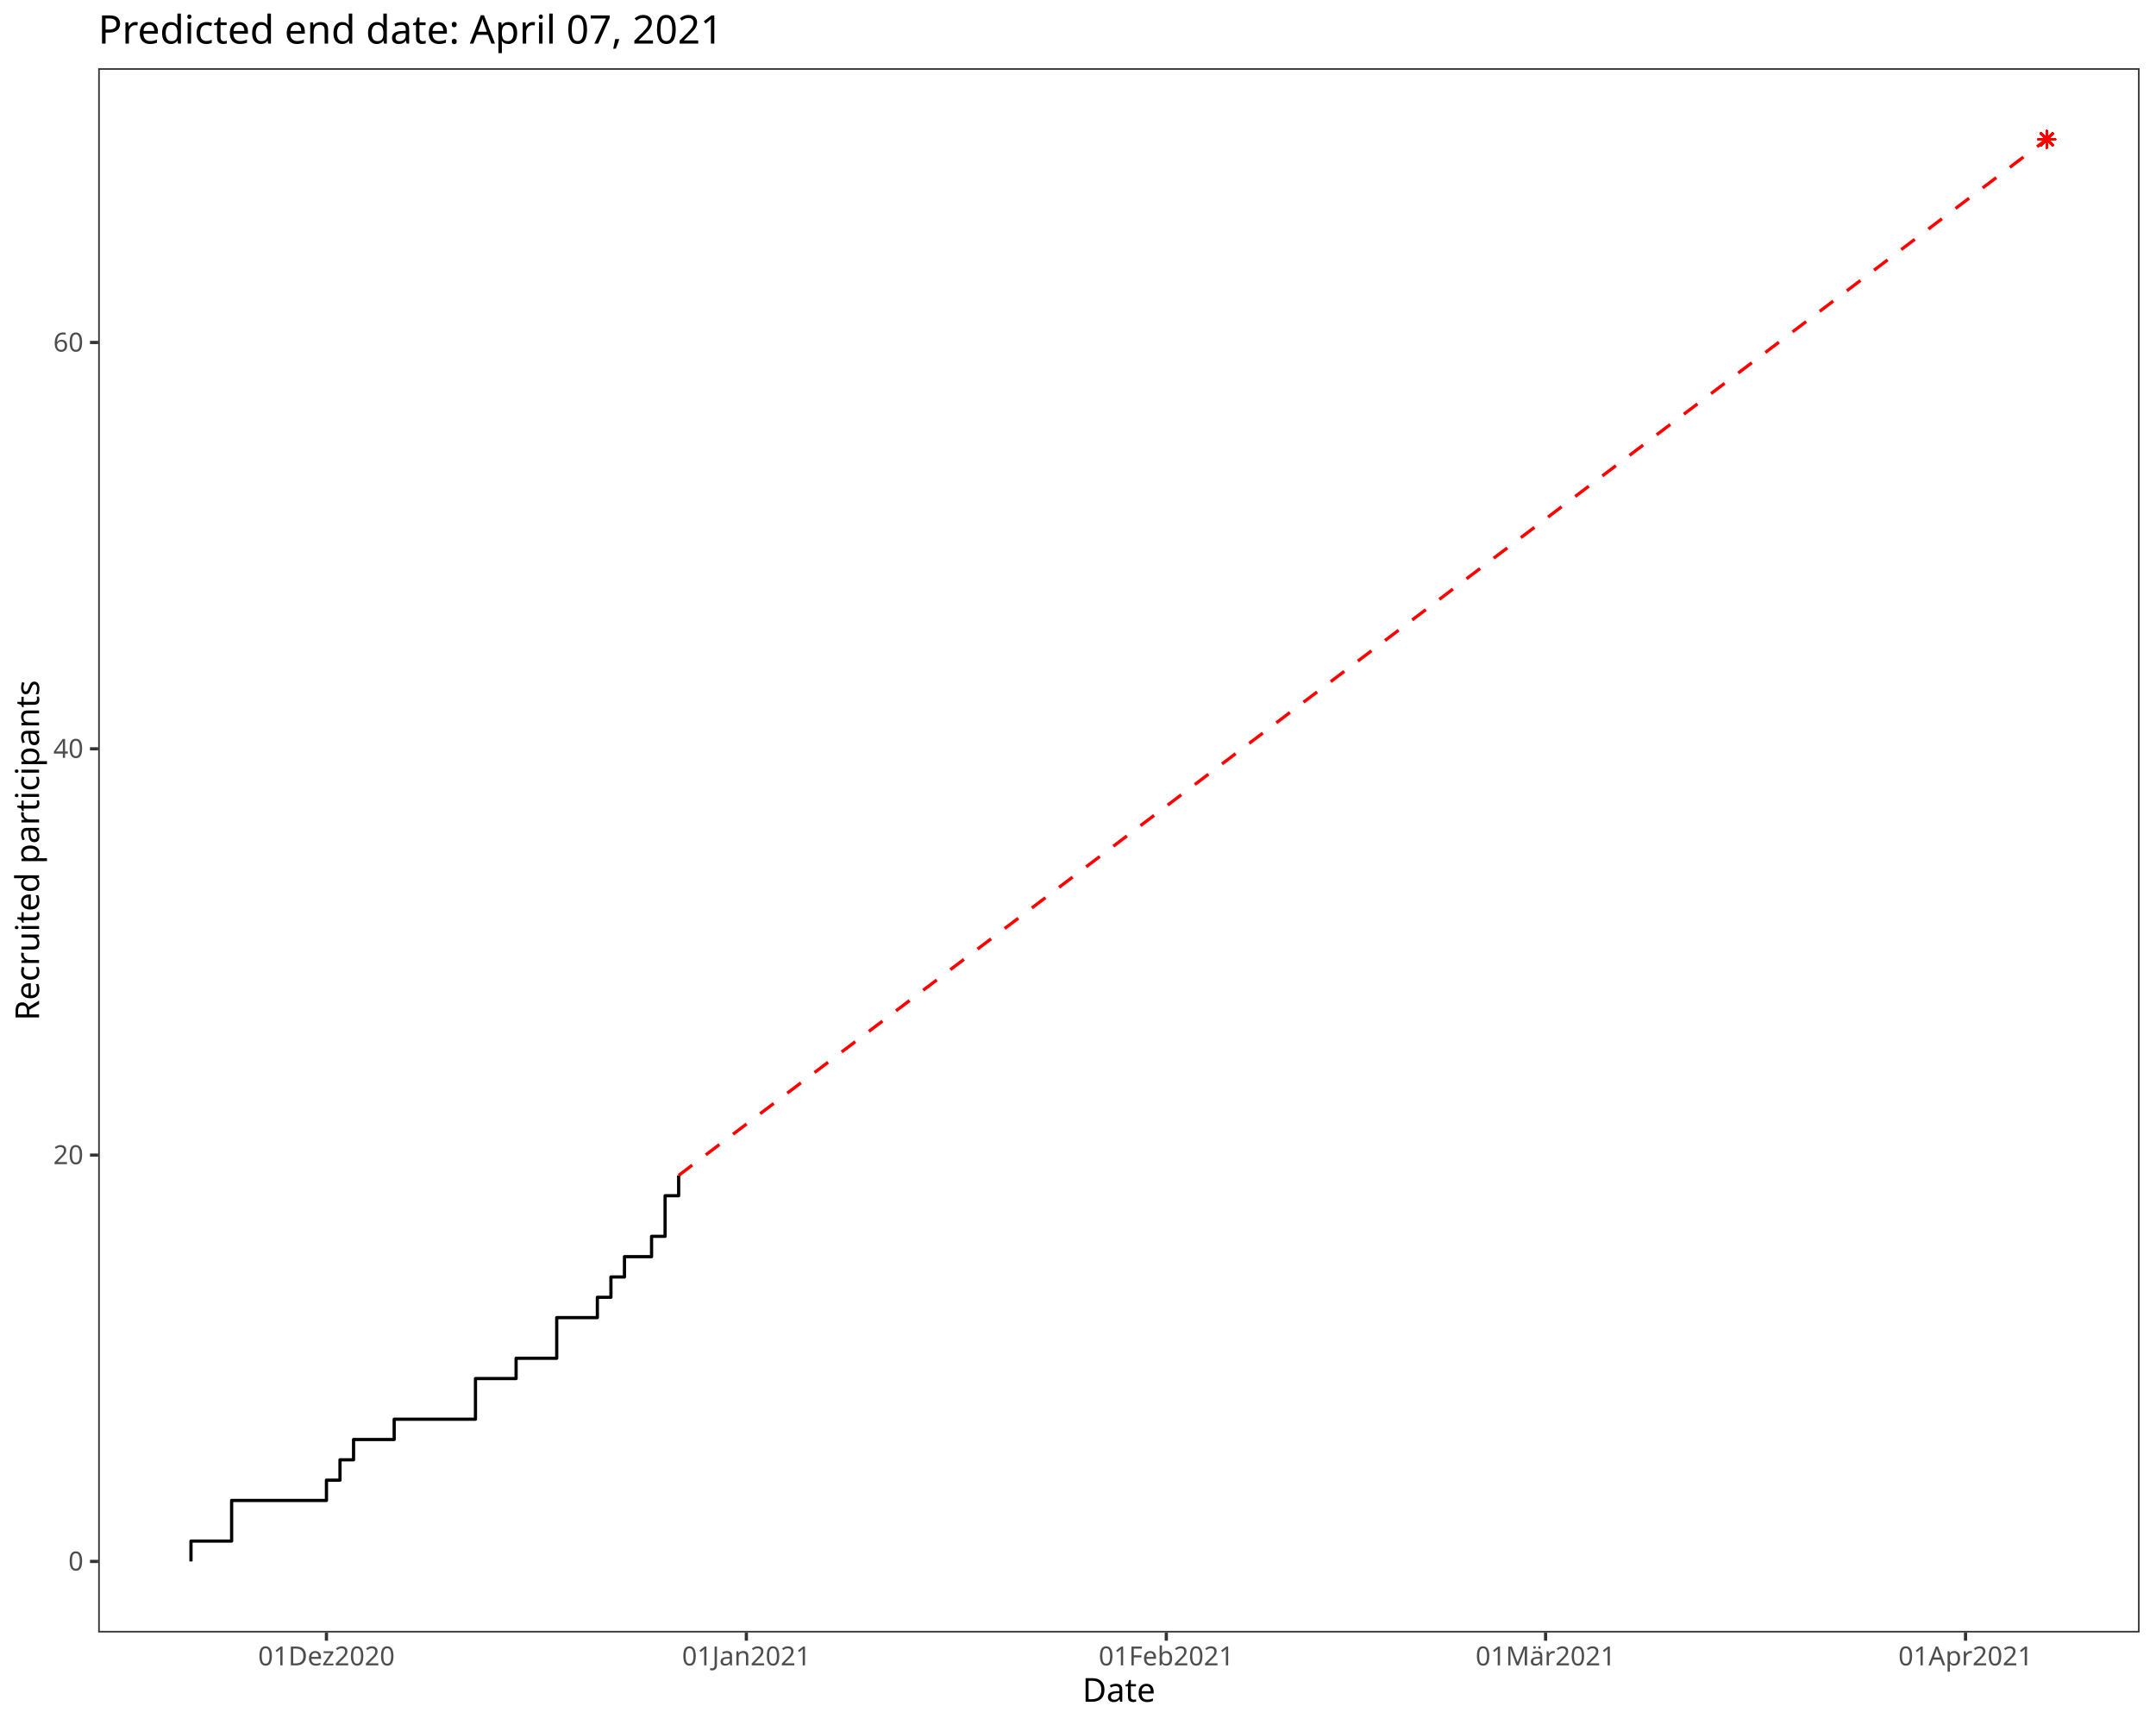
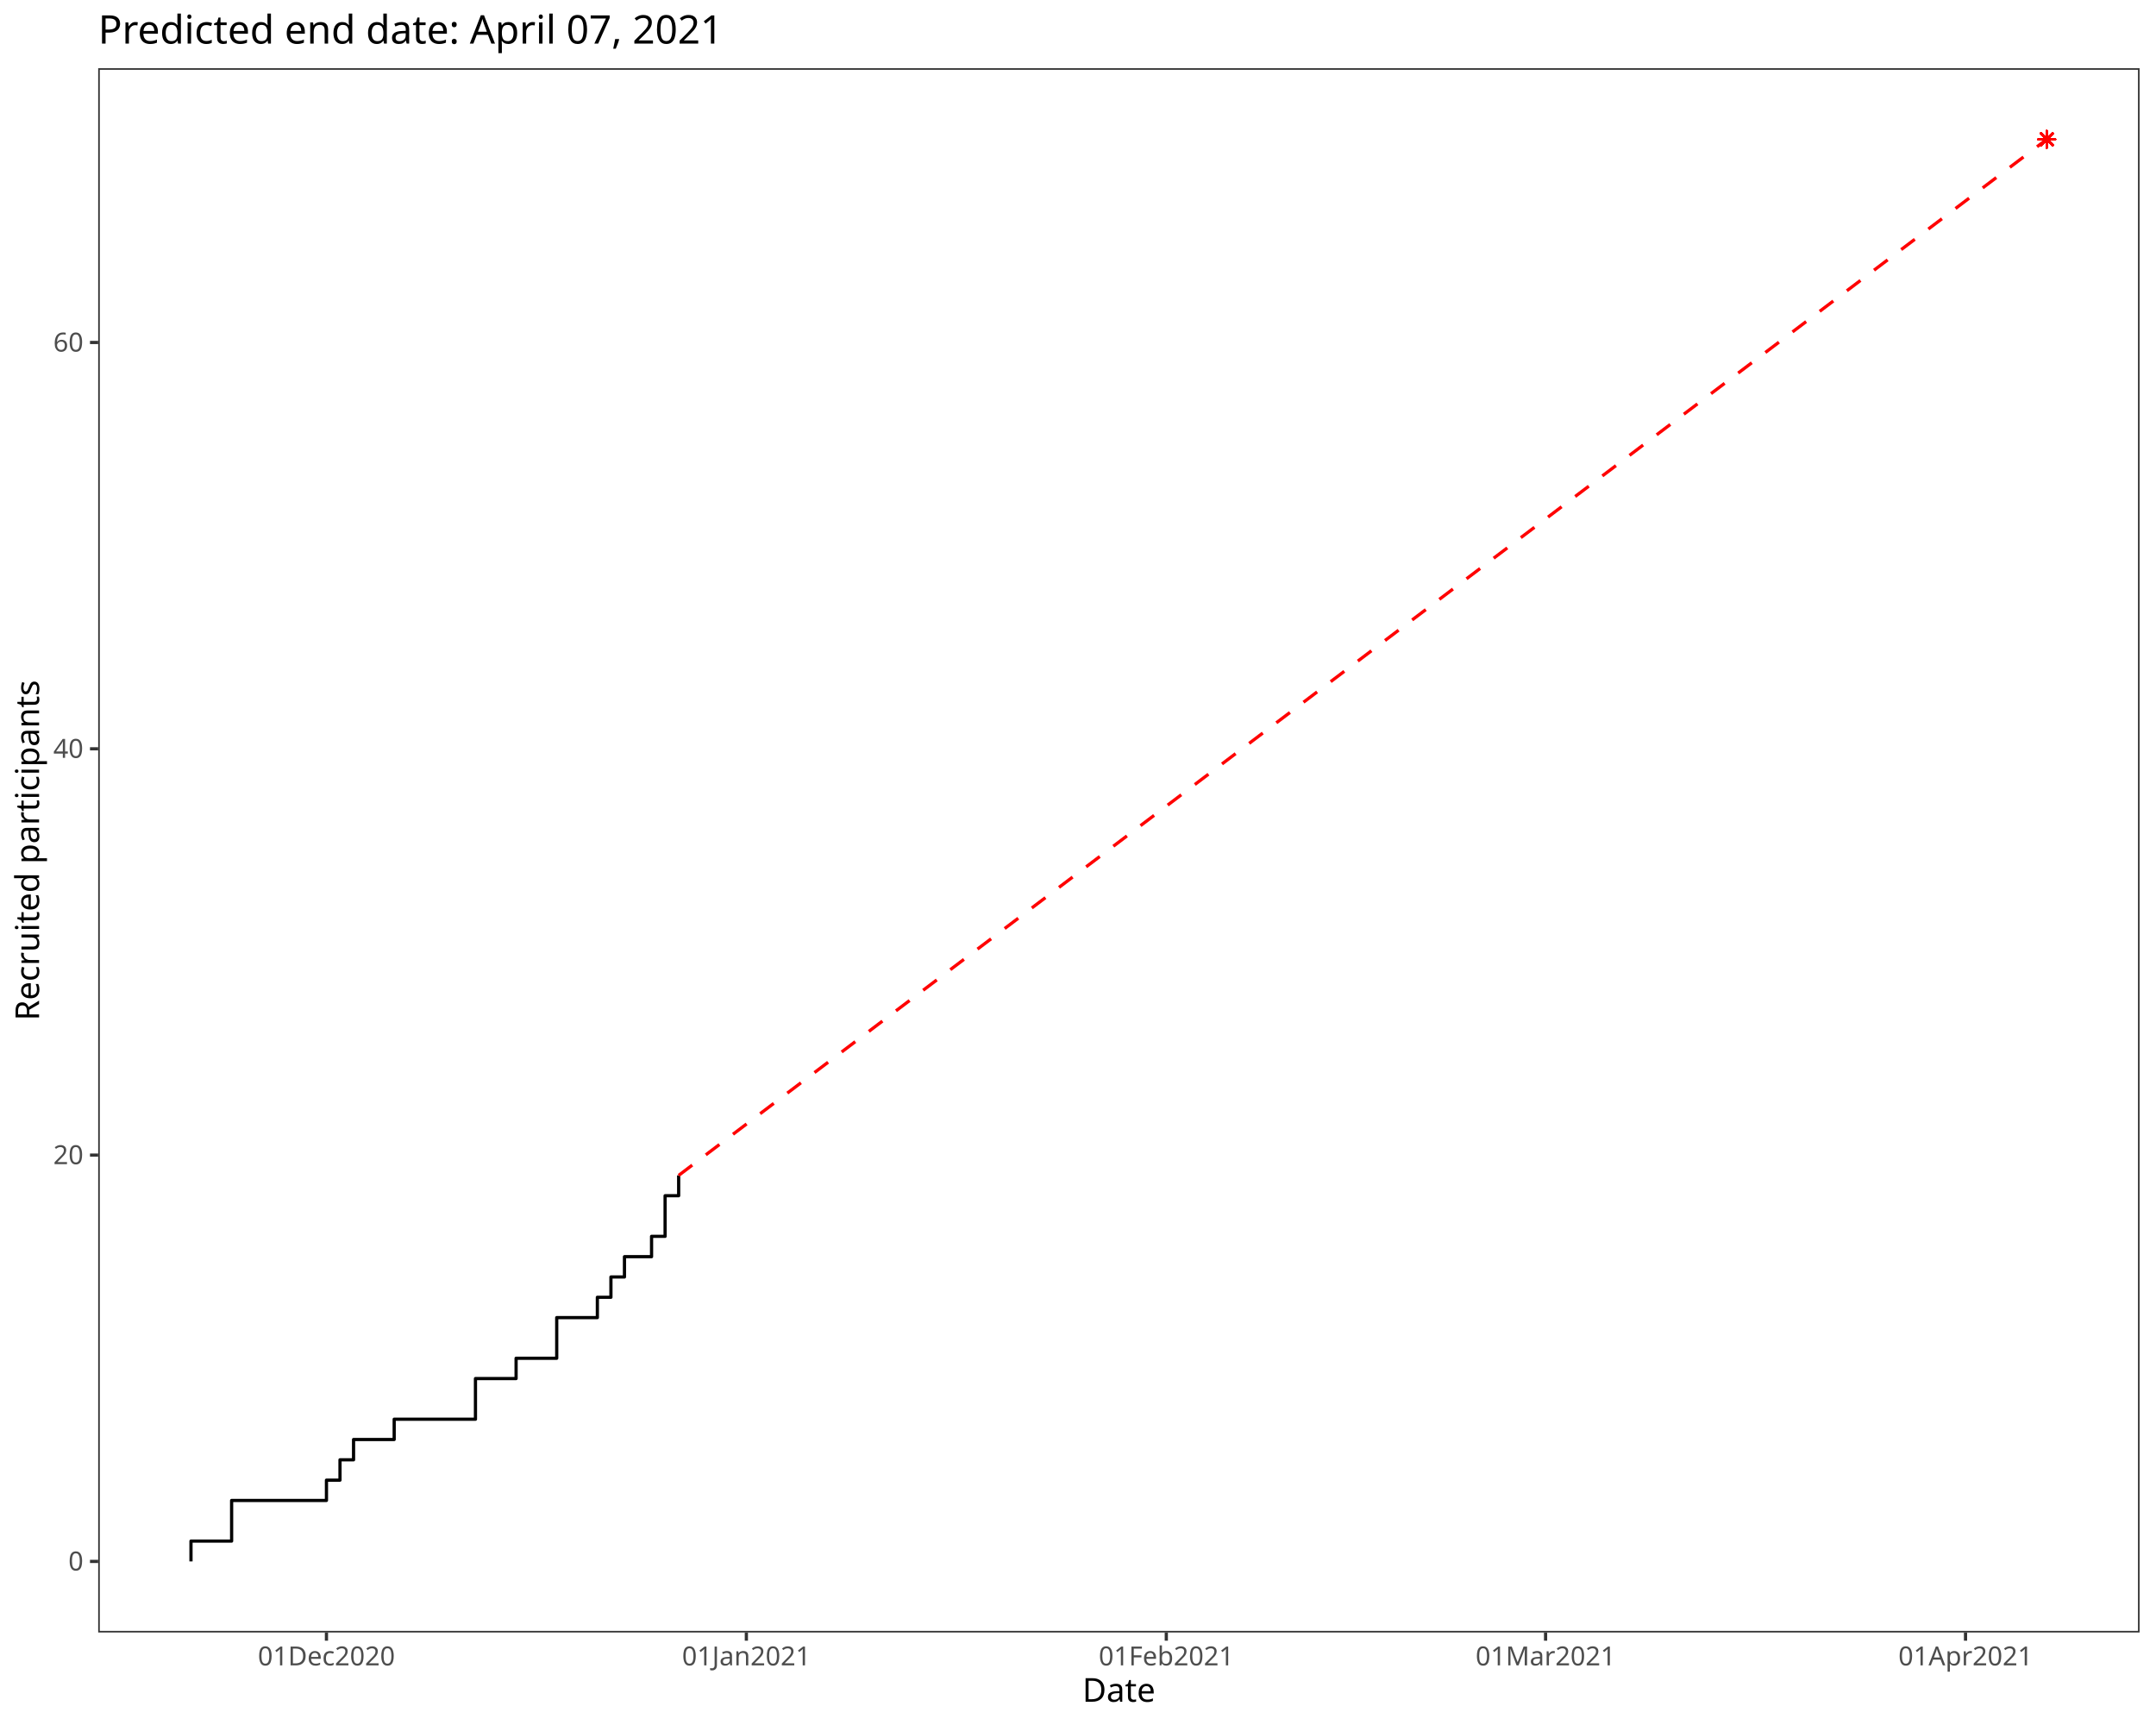
<svg xmlns="http://www.w3.org/2000/svg" class="svglite" data-engine-version="2.0" width="720.00pt" height="576.00pt" viewBox="0 0 720.00 576.00">
  <defs>
    <style type="text/css">
    .svglite line, .svglite polyline, .svglite polygon, .svglite path, .svglite rect, .svglite circle {
      fill: none;
      stroke: #000000;
      stroke-linecap: round;
      stroke-linejoin: round;
      stroke-miterlimit: 10.00;
    }
  </style>
  </defs>
  <rect width="100%" height="100%" style="stroke: none; fill: #FFFFFF;" />
  <defs>
    <clipPath id="cpMC4wMHw3MjAuMDB8MC4wMHw1NzYuMDA=">
      <rect x="0.00" y="0.00" width="720.00" height="576.00" />
    </clipPath>
  </defs>
  <g clip-path="url(#cpMC4wMHw3MjAuMDB8MC4wMHw1NzYuMDA=)">
    <rect x="0.00" y="0.00" width="720.00" height="576.00" style="stroke-width: 1.07; stroke: #FFFFFF; fill: #FFFFFF;" />
  </g>
  <defs>
    <clipPath id="cpMzIuNzl8NzE0LjUyfDIyLjc4fDU0NS4xMQ==">
      <rect x="32.79" y="22.78" width="681.73" height="522.33" />
    </clipPath>
  </defs>
  <g clip-path="url(#cpMzIuNzl8NzE0LjUyfDIyLjc4fDU0NS4xMQ==)">
    <rect x="32.79" y="22.78" width="681.73" height="522.33" style="stroke-width: 1.07; stroke: none; fill: #FFFFFF;" />
    <polyline points="63.78,521.37 63.78,521.37 63.78,514.59 77.35,514.59 77.35,501.02 109.02,501.02 109.02,494.24 113.54,494.24 113.54,487.45 118.07,487.45 118.07,480.67 131.64,480.67 131.64,473.89 158.78,473.89 158.78,460.32 172.35,460.32 172.35,453.54 185.92,453.54 185.92,439.97 199.49,439.97 199.49,433.18 204.02,433.18 204.02,426.40 208.54,426.40 208.54,419.62 217.59,419.62 217.59,412.83 222.11,412.83 222.11,399.27 226.64,399.27 226.64,392.48 " style="stroke-width: 1.07; stroke-linecap: butt;" />
    <polyline points="226.64,392.48 683.53,46.53 " style="stroke-width: 1.07; stroke: #FF0000; stroke-dasharray: 5.69,5.69; stroke-linecap: butt;" />
    <line x1="681.58" y1="48.48" x2="685.49" y2="44.57" style="stroke-width: 0.71; stroke: #FF0000;" />
    <line x1="681.58" y1="44.57" x2="685.49" y2="48.48" style="stroke-width: 0.71; stroke: #FF0000;" />
    <line x1="680.77" y1="46.53" x2="686.30" y2="46.53" style="stroke-width: 0.71; stroke: #FF0000;" />
    <line x1="683.53" y1="49.29" x2="683.53" y2="43.76" style="stroke-width: 0.71; stroke: #FF0000;" />
    <line x1="681.58" y1="48.48" x2="685.49" y2="44.57" style="stroke-width: 0.71; stroke: #FF0000;" />
    <line x1="681.58" y1="44.57" x2="685.49" y2="48.48" style="stroke-width: 0.71; stroke: #FF0000;" />
    <line x1="680.77" y1="46.53" x2="686.30" y2="46.53" style="stroke-width: 0.71; stroke: #FF0000;" />
    <line x1="683.53" y1="49.29" x2="683.53" y2="43.76" style="stroke-width: 0.71; stroke: #FF0000;" />
    <line x1="681.58" y1="48.48" x2="685.49" y2="44.57" style="stroke-width: 0.71; stroke: #FF0000;" />
    <line x1="681.58" y1="44.57" x2="685.49" y2="48.48" style="stroke-width: 0.71; stroke: #FF0000;" />
    <line x1="680.77" y1="46.53" x2="686.30" y2="46.53" style="stroke-width: 0.71; stroke: #FF0000;" />
    <line x1="683.53" y1="49.29" x2="683.53" y2="43.76" style="stroke-width: 0.71; stroke: #FF0000;" />
    <line x1="681.58" y1="48.48" x2="685.49" y2="44.57" style="stroke-width: 0.71; stroke: #FF0000;" />
    <line x1="681.58" y1="44.57" x2="685.49" y2="48.48" style="stroke-width: 0.71; stroke: #FF0000;" />
    <line x1="680.77" y1="46.53" x2="686.30" y2="46.53" style="stroke-width: 0.71; stroke: #FF0000;" />
    <line x1="683.53" y1="49.29" x2="683.53" y2="43.76" style="stroke-width: 0.71; stroke: #FF0000;" />
    <line x1="681.58" y1="48.48" x2="685.49" y2="44.57" style="stroke-width: 0.71; stroke: #FF0000;" />
    <line x1="681.58" y1="44.57" x2="685.49" y2="48.48" style="stroke-width: 0.71; stroke: #FF0000;" />
    <line x1="680.77" y1="46.53" x2="686.30" y2="46.53" style="stroke-width: 0.71; stroke: #FF0000;" />
    <line x1="683.53" y1="49.29" x2="683.53" y2="43.76" style="stroke-width: 0.71; stroke: #FF0000;" />
    <line x1="681.58" y1="48.48" x2="685.49" y2="44.57" style="stroke-width: 0.71; stroke: #FF0000;" />
    <line x1="681.58" y1="44.57" x2="685.49" y2="48.48" style="stroke-width: 0.71; stroke: #FF0000;" />
    <line x1="680.77" y1="46.53" x2="686.30" y2="46.53" style="stroke-width: 0.71; stroke: #FF0000;" />
    <line x1="683.53" y1="49.29" x2="683.53" y2="43.76" style="stroke-width: 0.71; stroke: #FF0000;" />
    <line x1="681.58" y1="48.48" x2="685.49" y2="44.57" style="stroke-width: 0.71; stroke: #FF0000;" />
    <line x1="681.58" y1="44.57" x2="685.49" y2="48.48" style="stroke-width: 0.71; stroke: #FF0000;" />
    <line x1="680.77" y1="46.53" x2="686.30" y2="46.53" style="stroke-width: 0.71; stroke: #FF0000;" />
    <line x1="683.53" y1="49.29" x2="683.53" y2="43.76" style="stroke-width: 0.71; stroke: #FF0000;" />
    <line x1="681.58" y1="48.48" x2="685.49" y2="44.57" style="stroke-width: 0.71; stroke: #FF0000;" />
    <line x1="681.58" y1="44.57" x2="685.49" y2="48.48" style="stroke-width: 0.71; stroke: #FF0000;" />
    <line x1="680.77" y1="46.53" x2="686.30" y2="46.53" style="stroke-width: 0.71; stroke: #FF0000;" />
    <line x1="683.53" y1="49.29" x2="683.53" y2="43.76" style="stroke-width: 0.71; stroke: #FF0000;" />
    <line x1="681.58" y1="48.48" x2="685.49" y2="44.57" style="stroke-width: 0.71; stroke: #FF0000;" />
    <line x1="681.58" y1="44.57" x2="685.49" y2="48.48" style="stroke-width: 0.71; stroke: #FF0000;" />
    <line x1="680.77" y1="46.53" x2="686.30" y2="46.53" style="stroke-width: 0.71; stroke: #FF0000;" />
    <line x1="683.53" y1="49.29" x2="683.53" y2="43.76" style="stroke-width: 0.71; stroke: #FF0000;" />
    <line x1="681.58" y1="48.48" x2="685.49" y2="44.57" style="stroke-width: 0.71; stroke: #FF0000;" />
    <line x1="681.58" y1="44.57" x2="685.49" y2="48.48" style="stroke-width: 0.71; stroke: #FF0000;" />
    <line x1="680.77" y1="46.53" x2="686.30" y2="46.53" style="stroke-width: 0.71; stroke: #FF0000;" />
    <line x1="683.53" y1="49.29" x2="683.53" y2="43.76" style="stroke-width: 0.71; stroke: #FF0000;" />
    <line x1="681.58" y1="48.48" x2="685.49" y2="44.57" style="stroke-width: 0.71; stroke: #FF0000;" />
    <line x1="681.58" y1="44.57" x2="685.49" y2="48.48" style="stroke-width: 0.71; stroke: #FF0000;" />
    <line x1="680.77" y1="46.53" x2="686.30" y2="46.53" style="stroke-width: 0.71; stroke: #FF0000;" />
    <line x1="683.53" y1="49.29" x2="683.53" y2="43.76" style="stroke-width: 0.71; stroke: #FF0000;" />
    <line x1="681.58" y1="48.48" x2="685.49" y2="44.57" style="stroke-width: 0.71; stroke: #FF0000;" />
    <line x1="681.58" y1="44.57" x2="685.49" y2="48.48" style="stroke-width: 0.71; stroke: #FF0000;" />
    <line x1="680.77" y1="46.53" x2="686.30" y2="46.53" style="stroke-width: 0.71; stroke: #FF0000;" />
    <line x1="683.53" y1="49.29" x2="683.53" y2="43.76" style="stroke-width: 0.71; stroke: #FF0000;" />
    <line x1="681.58" y1="48.48" x2="685.49" y2="44.57" style="stroke-width: 0.71; stroke: #FF0000;" />
    <line x1="681.58" y1="44.57" x2="685.49" y2="48.48" style="stroke-width: 0.71; stroke: #FF0000;" />
    <line x1="680.77" y1="46.53" x2="686.30" y2="46.53" style="stroke-width: 0.71; stroke: #FF0000;" />
    <line x1="683.53" y1="49.29" x2="683.53" y2="43.76" style="stroke-width: 0.71; stroke: #FF0000;" />
    <line x1="681.58" y1="48.48" x2="685.49" y2="44.57" style="stroke-width: 0.71; stroke: #FF0000;" />
    <line x1="681.58" y1="44.57" x2="685.49" y2="48.48" style="stroke-width: 0.71; stroke: #FF0000;" />
    <line x1="680.77" y1="46.53" x2="686.30" y2="46.53" style="stroke-width: 0.71; stroke: #FF0000;" />
    <line x1="683.53" y1="49.29" x2="683.53" y2="43.76" style="stroke-width: 0.71; stroke: #FF0000;" />
    <line x1="681.58" y1="48.48" x2="685.49" y2="44.57" style="stroke-width: 0.71; stroke: #FF0000;" />
    <line x1="681.58" y1="44.57" x2="685.49" y2="48.48" style="stroke-width: 0.71; stroke: #FF0000;" />
    <line x1="680.77" y1="46.53" x2="686.30" y2="46.53" style="stroke-width: 0.71; stroke: #FF0000;" />
    <line x1="683.53" y1="49.29" x2="683.53" y2="43.76" style="stroke-width: 0.71; stroke: #FF0000;" />
    <line x1="681.58" y1="48.48" x2="685.49" y2="44.57" style="stroke-width: 0.71; stroke: #FF0000;" />
    <line x1="681.58" y1="44.57" x2="685.49" y2="48.48" style="stroke-width: 0.71; stroke: #FF0000;" />
    <line x1="680.77" y1="46.53" x2="686.30" y2="46.53" style="stroke-width: 0.71; stroke: #FF0000;" />
    <line x1="683.53" y1="49.29" x2="683.53" y2="43.76" style="stroke-width: 0.71; stroke: #FF0000;" />
    <rect x="32.79" y="22.78" width="681.73" height="522.33" style="stroke-width: 1.07; stroke: #333333;" />
  </g>
  <g clip-path="url(#cpMC4wMHw3MjAuMDB8MC4wMHw1NzYuMDA=)">
    <text x="27.86" y="524.40" text-anchor="end" style="font-size: 8.80px; fill: #4D4D4D; font-family: sans;" textLength="4.89px" lengthAdjust="spacingAndGlyphs">0</text>
    <text x="27.86" y="388.73" text-anchor="end" style="font-size: 8.80px; fill: #4D4D4D; font-family: sans;" textLength="9.79px" lengthAdjust="spacingAndGlyphs">20</text>
    <text x="27.86" y="253.06" text-anchor="end" style="font-size: 8.80px; fill: #4D4D4D; font-family: sans;" textLength="9.79px" lengthAdjust="spacingAndGlyphs">40</text>
    <text x="27.86" y="117.39" text-anchor="end" style="font-size: 8.80px; fill: #4D4D4D; font-family: sans;" textLength="9.79px" lengthAdjust="spacingAndGlyphs">60</text>
    <polyline points="30.05,521.37 32.79,521.37 " style="stroke-width: 1.07; stroke: #333333; stroke-linecap: butt;" />
    <polyline points="30.05,385.70 32.79,385.70 " style="stroke-width: 1.07; stroke: #333333; stroke-linecap: butt;" />
    <polyline points="30.05,250.03 32.79,250.03 " style="stroke-width: 1.07; stroke: #333333; stroke-linecap: butt;" />
    <polyline points="30.05,114.36 32.79,114.36 " style="stroke-width: 1.07; stroke: #333333; stroke-linecap: butt;" />
    <polyline points="109.02,547.85 109.02,545.11 " style="stroke-width: 1.07; stroke: #333333; stroke-linecap: butt;" />
    <polyline points="249.25,547.85 249.25,545.11 " style="stroke-width: 1.07; stroke: #333333; stroke-linecap: butt;" />
    <polyline points="389.49,547.85 389.49,545.11 " style="stroke-width: 1.07; stroke: #333333; stroke-linecap: butt;" />
    <polyline points="516.15,547.85 516.15,545.11 " style="stroke-width: 1.07; stroke: #333333; stroke-linecap: butt;" />
    <polyline points="656.39,547.85 656.39,545.11 " style="stroke-width: 1.07; stroke: #333333; stroke-linecap: butt;" />
-     <text x="109.02" y="556.10" text-anchor="middle" style="font-size: 8.80px; fill: #4D4D4D; font-family: sans;" textLength="45.02px" lengthAdjust="spacingAndGlyphs">01Dez2020</text>
+     <text x="109.02" y="556.10" text-anchor="middle" style="font-size: 8.80px; fill: #4D4D4D; font-family: sans;" textLength="45.02px" lengthAdjust="spacingAndGlyphs">01Dec2020</text>
    <text x="249.25" y="556.10" text-anchor="middle" style="font-size: 8.80px; fill: #4D4D4D; font-family: sans;" textLength="43.56px" lengthAdjust="spacingAndGlyphs">01Jan2021</text>
    <text x="389.49" y="556.10" text-anchor="middle" style="font-size: 8.80px; fill: #4D4D4D; font-family: sans;" textLength="44.53px" lengthAdjust="spacingAndGlyphs">01Feb2021</text>
-     <text x="516.15" y="556.10" text-anchor="middle" style="font-size: 8.80px; fill: #4D4D4D; font-family: sans;" textLength="44.53px" lengthAdjust="spacingAndGlyphs">01Mär2021</text>
+     <text x="516.15" y="556.10" text-anchor="middle" style="font-size: 8.80px; fill: #4D4D4D; font-family: sans;" textLength="44.53px" lengthAdjust="spacingAndGlyphs">01Mar2021</text>
    <text x="656.39" y="556.10" text-anchor="middle" style="font-size: 8.80px; fill: #4D4D4D; font-family: sans;" textLength="43.06px" lengthAdjust="spacingAndGlyphs">01Apr2021</text>
    <text x="373.66" y="568.24" text-anchor="middle" style="font-size: 11.00px; font-family: sans;" textLength="23.24px" lengthAdjust="spacingAndGlyphs">Date</text>
    <text transform="translate(13.05,283.95) rotate(-90)" text-anchor="middle" style="font-size: 11.00px; font-family: sans;" textLength="106.40px" lengthAdjust="spacingAndGlyphs">Recruited participants</text>
    <text x="32.79" y="14.56" style="font-size: 13.20px; font-family: sans;" textLength="199.62px" lengthAdjust="spacingAndGlyphs">Predicted end date: April 07, 2021</text>
  </g>
</svg>
